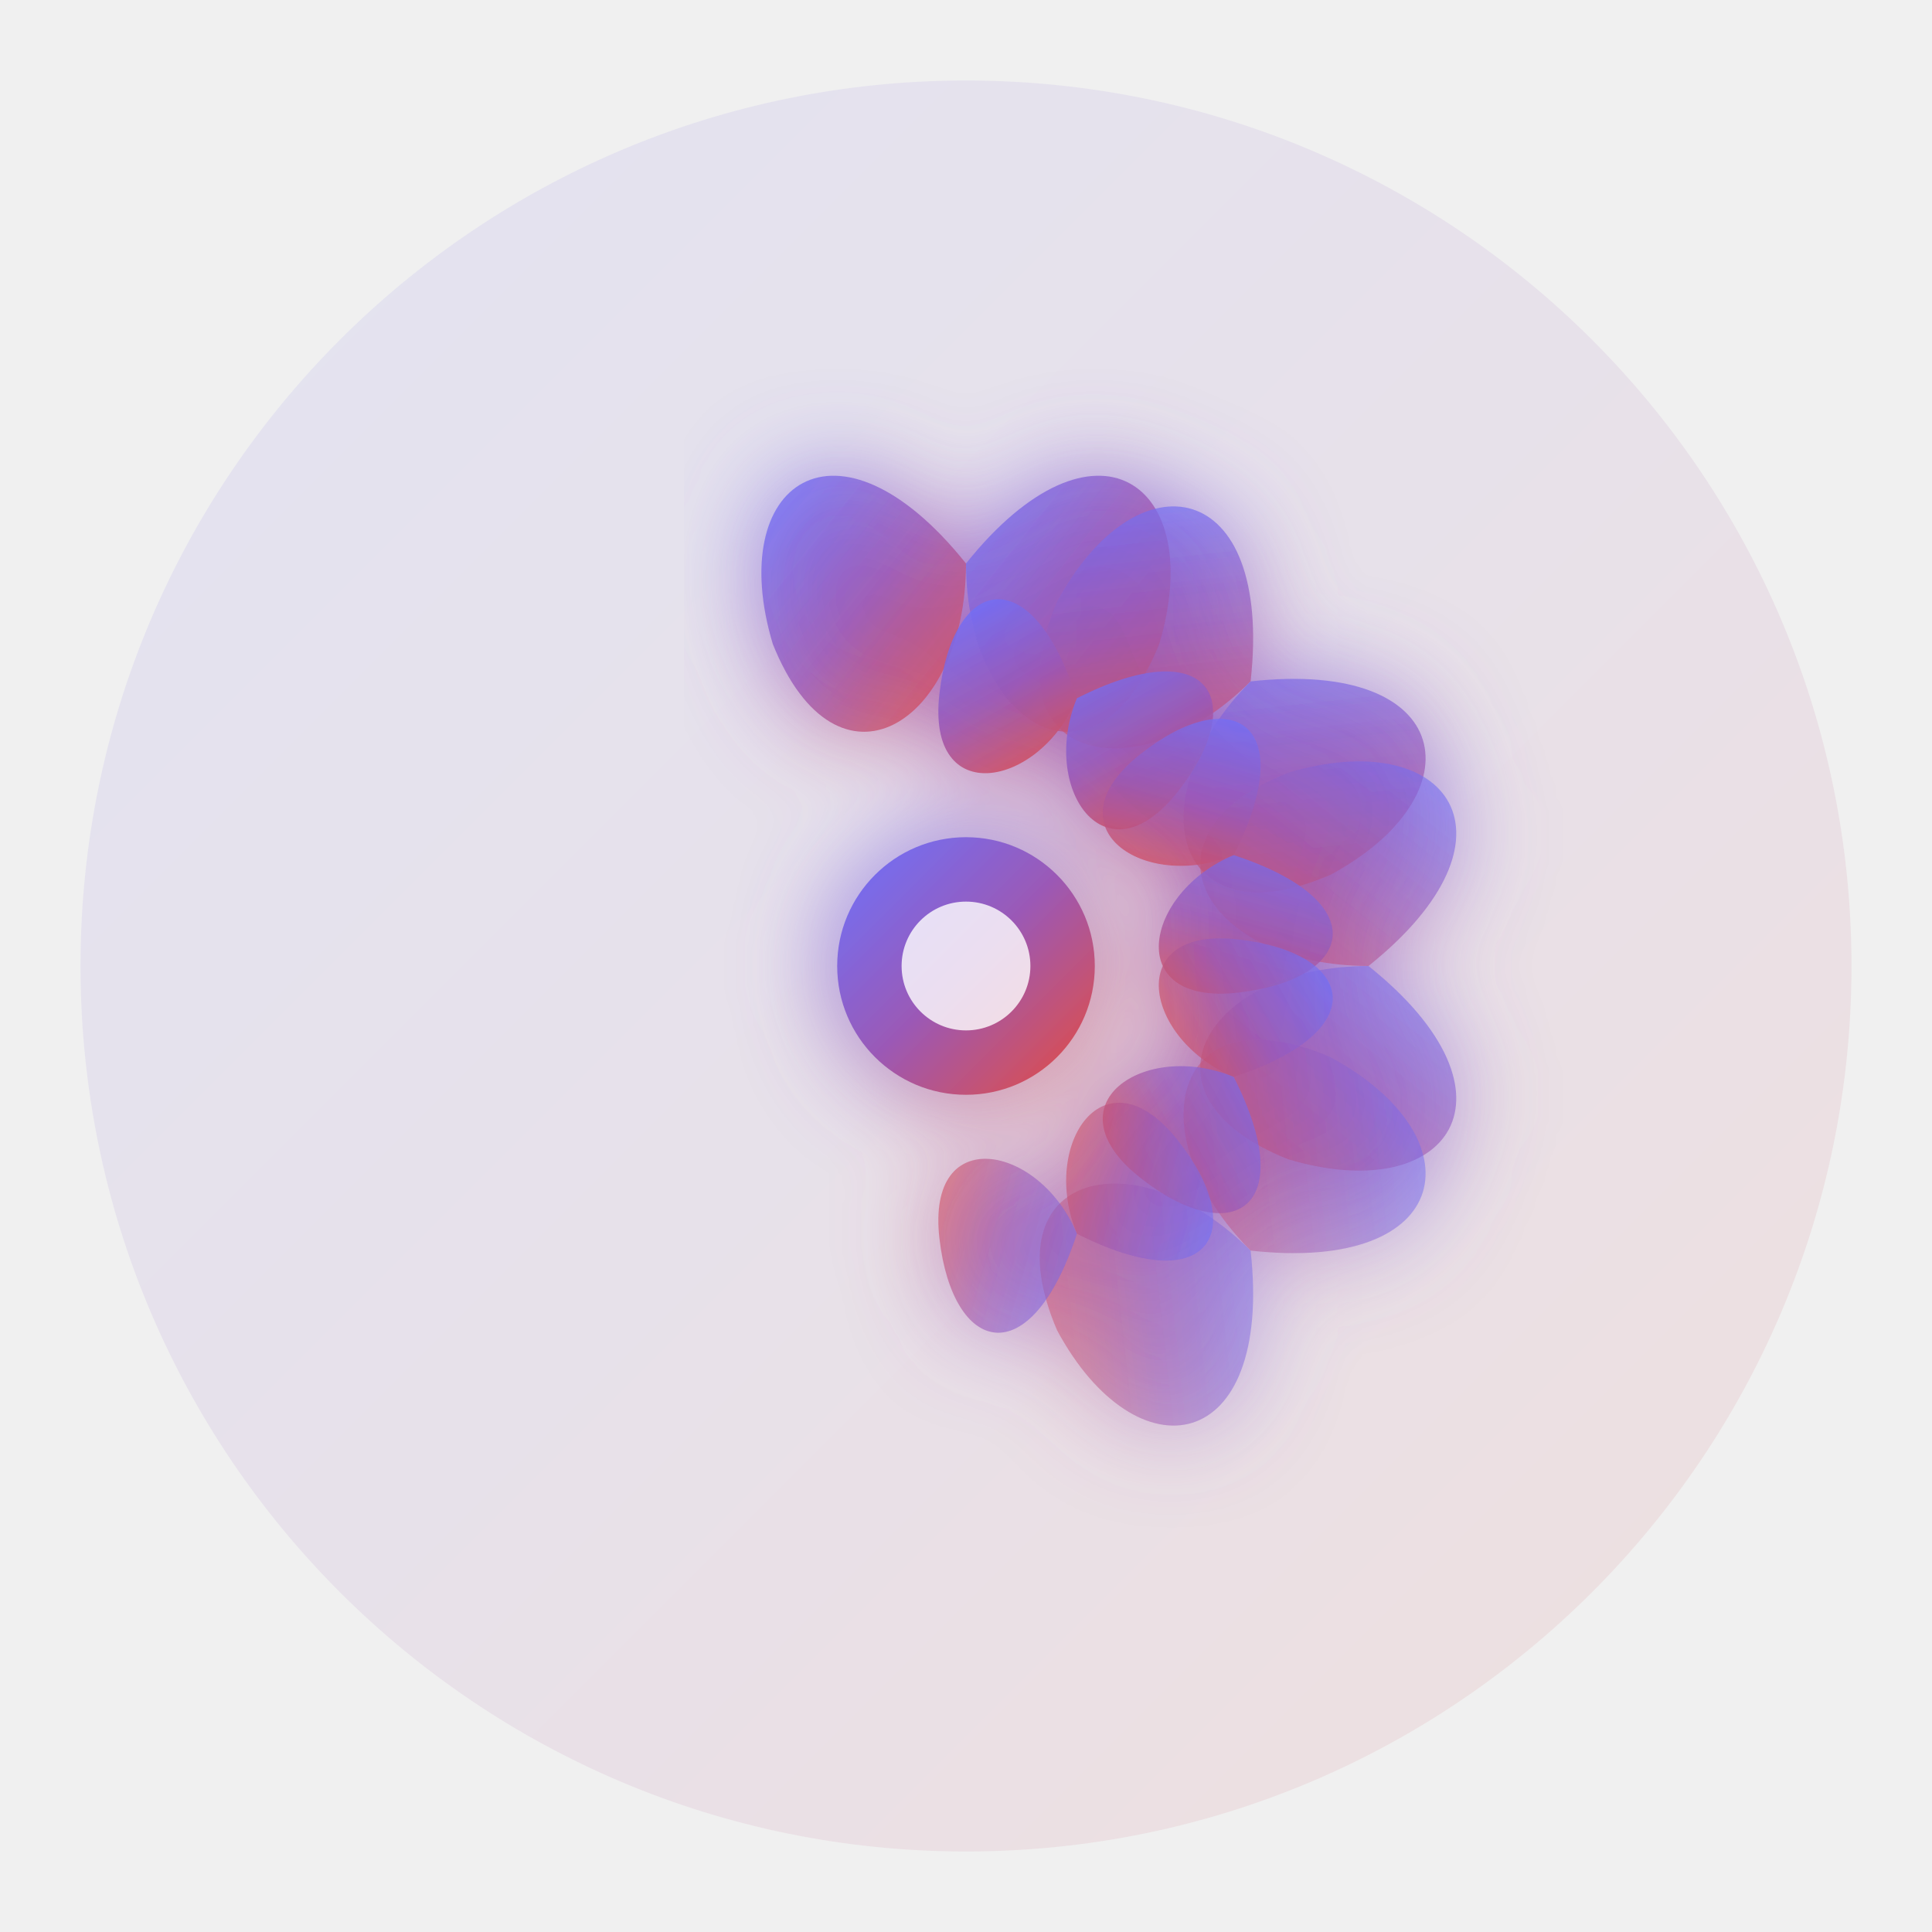
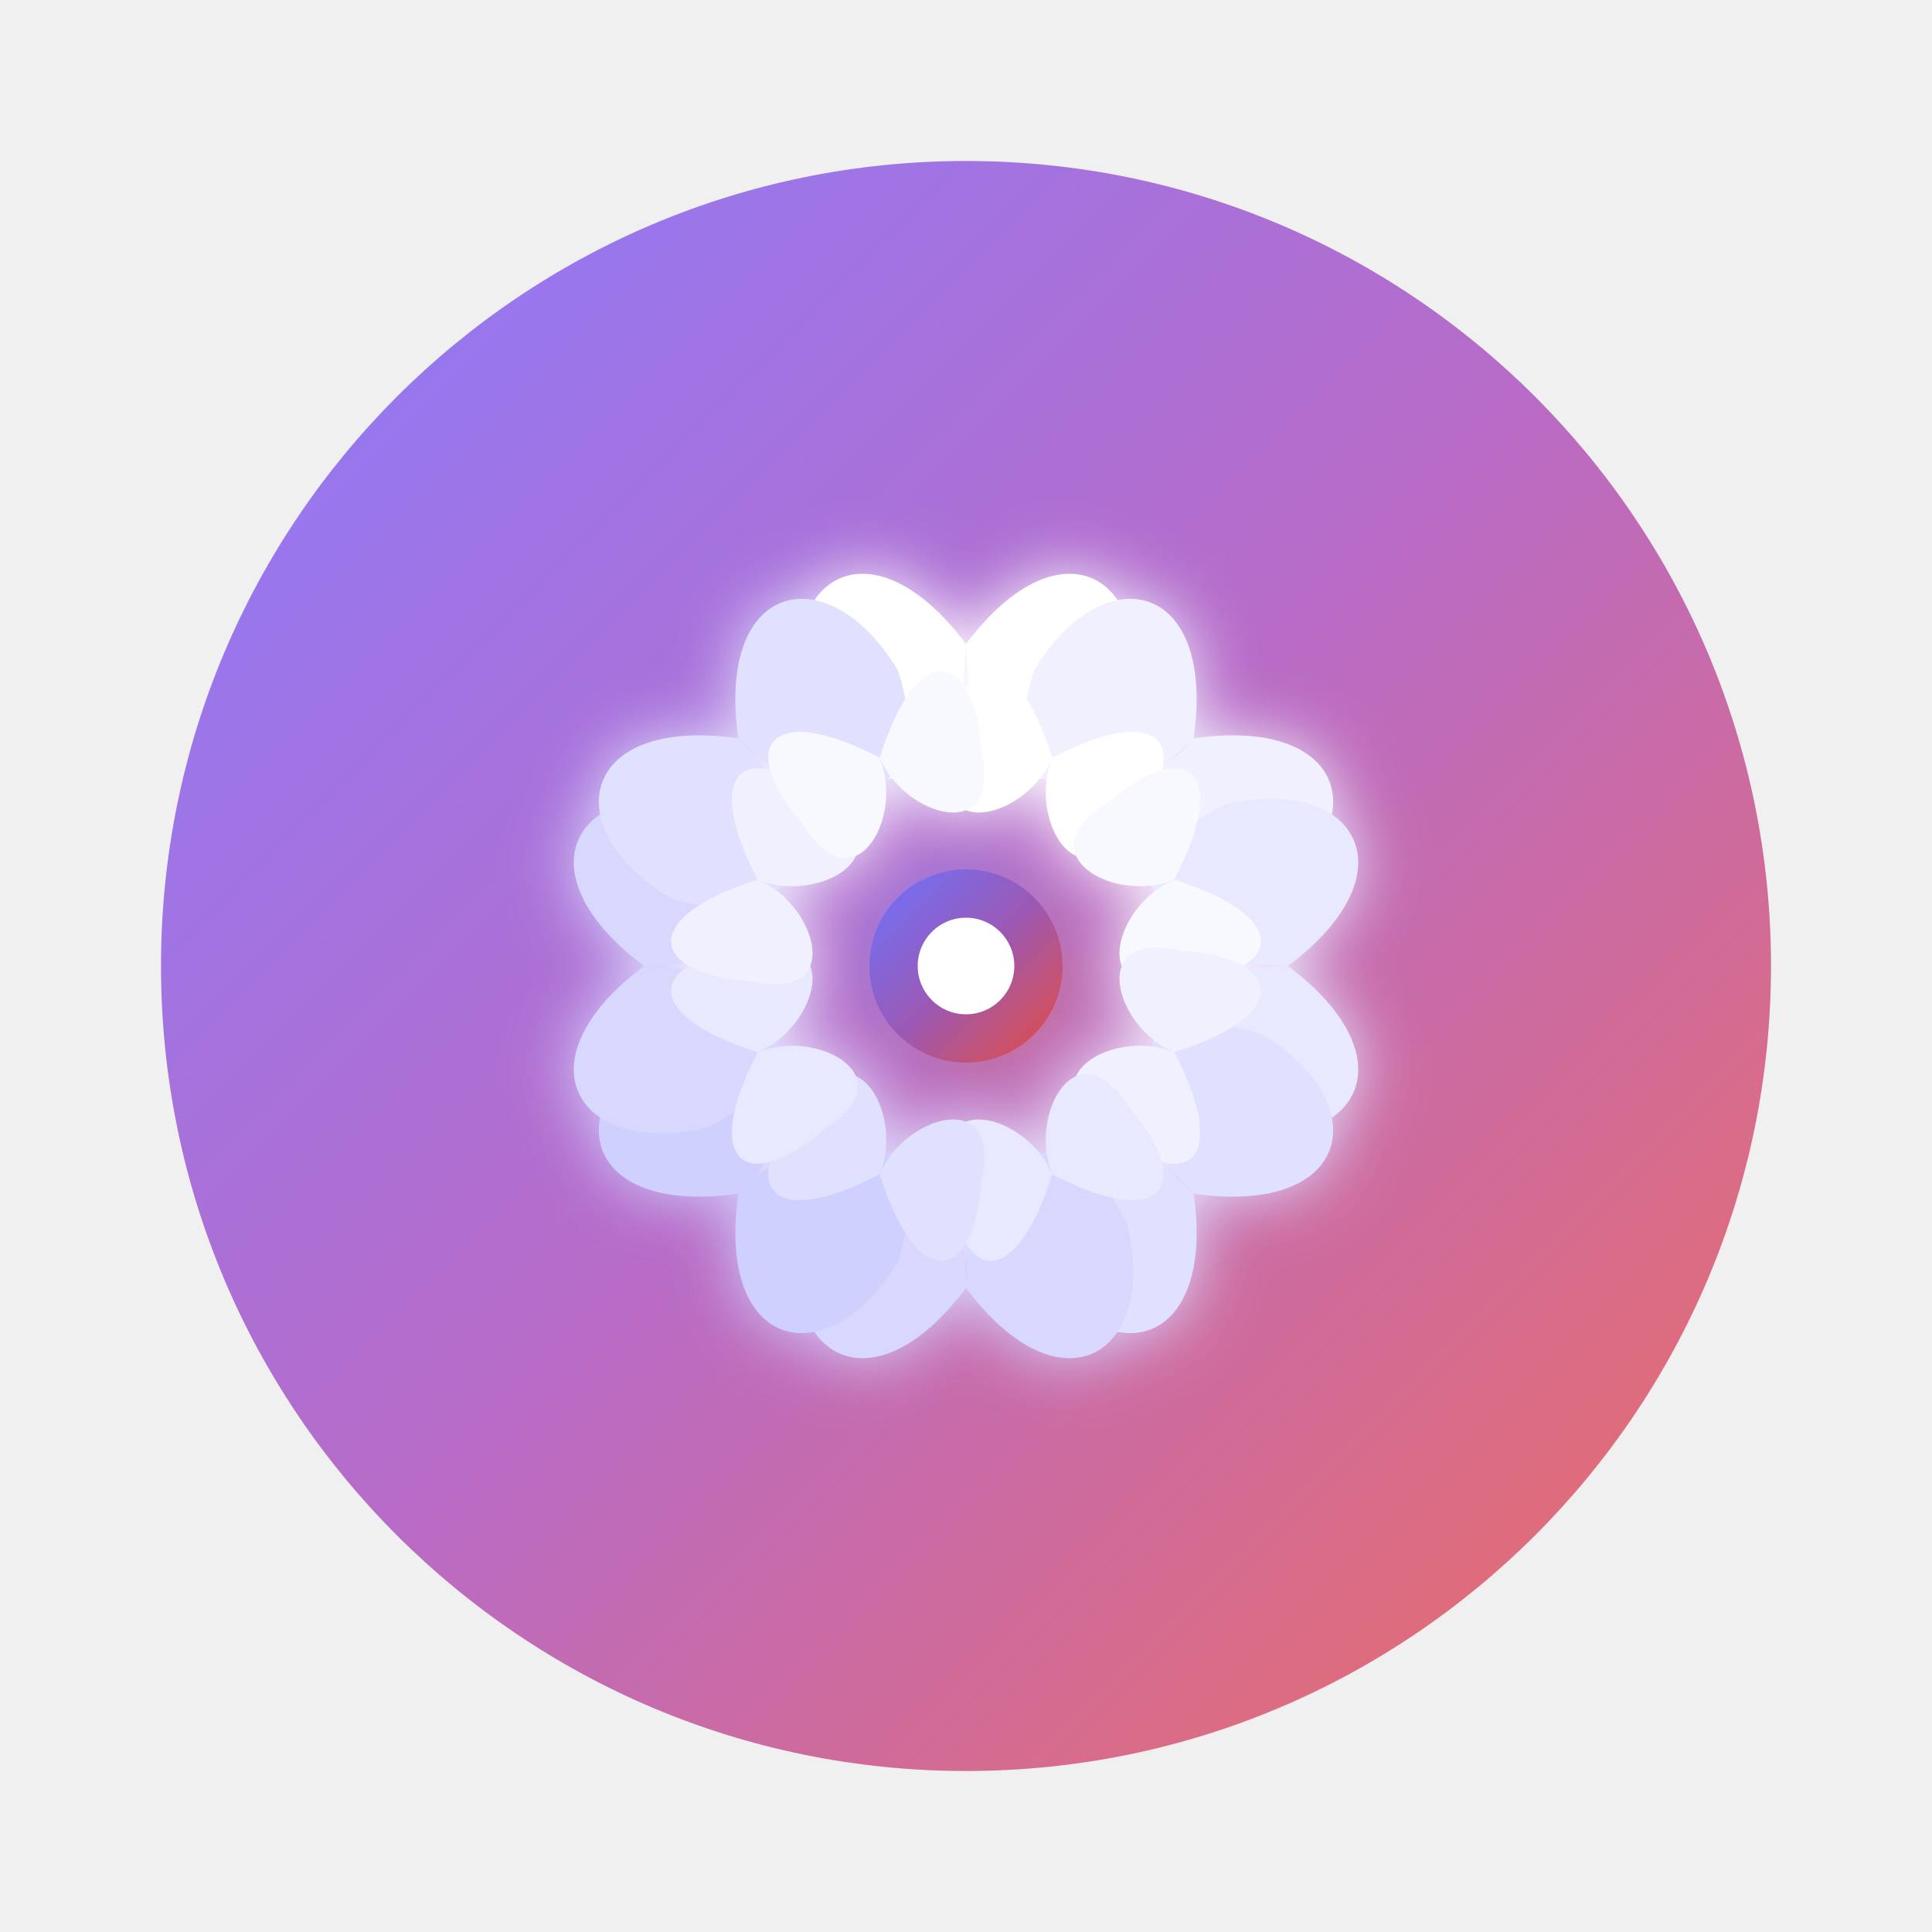
<svg xmlns="http://www.w3.org/2000/svg" width="120" height="120" viewBox="0 0 120 120">
  <defs>
    <linearGradient id="lotusGradient" x1="0%" y1="0%" x2="100%" y2="100%">
      <stop offset="0%" style="stop-color:#6B73FF;stop-opacity:1" />
      <stop offset="50%" style="stop-color:#9B59B6;stop-opacity:1" />
      <stop offset="100%" style="stop-color:#E74C3C;stop-opacity:1" />
    </linearGradient>
+     <linearGradient id="backgroundGradient" x1="0%" y1="0%" x2="100%" y2="100%">
+       <stop offset="0%" style="stop-color:#8A7CFF;stop-opacity:1" />
+       <stop offset="50%" style="stop-color:#B86BC6;stop-opacity:1" />
+       <stop offset="100%" style="stop-color:#F06C5C;stop-opacity:1" />
+     </linearGradient>
    <filter id="glow">
-       <feGaussianBlur stdDeviation="3" result="coloredBlur" />
+       <feGaussianBlur stdDeviation="2" result="coloredBlur" />
      <feMerge>
        <feMergeNode in="coloredBlur" />
        <feMergeNode in="SourceGraphic" />
      </feMerge>
    </filter>
  </defs>
-   <circle cx="60" cy="60" r="55" fill="url(#lotusGradient)" opacity="0.1" />
+   <circle cx="60" cy="60" r="50" fill="url(#backgroundGradient)" />
  <g transform="translate(60,60)" filter="url(#glow)">
-     <path d="M0,-25 C-8,-35 -15,-30 -12,-20 C-8,-10 0,-15 0,-25Z" fill="url(#lotusGradient)" opacity="0.8" />
-     <path d="M0,-25 C8,-35 15,-30 12,-20 C8,-10 0,-15 0,-25Z" fill="url(#lotusGradient)" opacity="0.8" />
+     <path d="M0,-20 C-6,-28 -12,-24 -10,-16 C-6,-8 0,-12 0,-20Z" fill="#FFFFFF" />
+     <path d="M0,-20 C6,-28 12,-24 10,-16 C6,-8 0,-12 0,-20Z" fill="#FFFFFF" />
    <g transform="rotate(45)">
-       <path d="M0,-25 C-8,-35 -15,-30 -12,-20 C-8,-10 0,-15 0,-25Z" fill="url(#lotusGradient)" opacity="0.7" />
-       <path d="M0,-25 C8,-35 15,-30 12,-20 C8,-10 0,-15 0,-25Z" fill="url(#lotusGradient)" opacity="0.7" />
+       <path d="M0,-20 C-6,-28 -12,-24 -10,-16 C-6,-8 0,-12 0,-20Z" fill="#F0F0FF" />
+       <path d="M0,-20 C6,-28 12,-24 10,-16 C6,-8 0,-12 0,-20Z" fill="#F0F0FF" />
    </g>
    <g transform="rotate(90)">
-       <path d="M0,-25 C-8,-35 -15,-30 -12,-20 C-8,-10 0,-15 0,-25Z" fill="url(#lotusGradient)" opacity="0.6" />
-       <path d="M0,-25 C8,-35 15,-30 12,-20 C8,-10 0,-15 0,-25Z" fill="url(#lotusGradient)" opacity="0.6" />
+       <path d="M0,-20 C-6,-28 -12,-24 -10,-16 C-6,-8 0,-12 0,-20Z" fill="#E8E8FF" />
+       <path d="M0,-20 C6,-28 12,-24 10,-16 C6,-8 0,-12 0,-20Z" fill="#E8E8FF" />
    </g>
    <g transform="rotate(135)">
-       <path d="M0,-25 C-8,-35 -15,-30 -12,-20 C-8,-10 0,-15 0,-25Z" fill="url(#lotusGradient)" opacity="0.5" />
-       <path d="M0,-25 C8,-35 15,-30 12,-20 C8,-10 0,-15 0,-25Z" fill="url(#lotusGradient)" opacity="0.5" />
+       <path d="M0,-20 C-6,-28 -12,-24 -10,-16 C-6,-8 0,-12 0,-20Z" fill="#E0E0FF" />
+       <path d="M0,-20 C6,-28 12,-24 10,-16 C6,-8 0,-12 0,-20Z" fill="#E0E0FF" />
+     </g>
+     <g transform="rotate(180)">
+       <path d="M0,-20 C-6,-28 -12,-24 -10,-16 C-6,-8 0,-12 0,-20Z" fill="#D8D8FF" />
+       <path d="M0,-20 C6,-28 12,-24 10,-16 C6,-8 0,-12 0,-20Z" fill="#D8D8FF" />
+     </g>
+     <g transform="rotate(225)">
+       <path d="M0,-20 C-6,-28 -12,-24 -10,-16 C-6,-8 0,-12 0,-20Z" fill="#D0D0FF" />
+       <path d="M0,-20 C6,-28 12,-24 10,-16 C6,-8 0,-12 0,-20Z" fill="#D0D0FF" />
+     </g>
+     <g transform="rotate(270)">
+       <path d="M0,-20 C-6,-28 -12,-24 -10,-16 C-6,-8 0,-12 0,-20Z" fill="#D8D8FF" />
+       <path d="M0,-20 C6,-28 12,-24 10,-16 C6,-8 0,-12 0,-20Z" fill="#D8D8FF" />
+     </g>
+     <g transform="rotate(315)">
+       <path d="M0,-20 C-6,-28 -12,-24 -10,-16 C-6,-8 0,-12 0,-20Z" fill="#E0E0FF" />
+       <path d="M0,-20 C6,-28 12,-24 10,-16 C6,-8 0,-12 0,-20Z" fill="#E0E0FF" />
    </g>
    <g transform="rotate(22.5)">
-       <path d="M0,-18 C-6,-25 -10,-22 -8,-15 C-6,-8 0,-12 0,-18Z" fill="url(#lotusGradient)" opacity="0.9" />
-       <path d="M0,-18 C6,-25 10,-22 8,-15 C6,-8 0,-12 0,-18Z" fill="url(#lotusGradient)" opacity="0.9" />
+       <path d="M0,-14 C-5,-20 -8,-18 -6,-12 C-5,-6 0,-10 0,-14Z" fill="#FFFFFF" />
+       <path d="M0,-14 C5,-20 8,-18 6,-12 C5,-6 0,-10 0,-14Z" fill="#FFFFFF" />
    </g>
    <g transform="rotate(67.5)">
-       <path d="M0,-18 C-6,-25 -10,-22 -8,-15 C-6,-8 0,-12 0,-18Z" fill="url(#lotusGradient)" opacity="0.8" />
-       <path d="M0,-18 C6,-25 10,-22 8,-15 C6,-8 0,-12 0,-18Z" fill="url(#lotusGradient)" opacity="0.8" />
+       <path d="M0,-14 C-5,-20 -8,-18 -6,-12 C-5,-6 0,-10 0,-14Z" fill="#F8F8FF" />
+       <path d="M0,-14 C5,-20 8,-18 6,-12 C5,-6 0,-10 0,-14Z" fill="#F8F8FF" />
    </g>
    <g transform="rotate(112.5)">
-       <path d="M0,-18 C-6,-25 -10,-22 -8,-15 C-6,-8 0,-12 0,-18Z" fill="url(#lotusGradient)" opacity="0.7" />
-       <path d="M0,-18 C6,-25 10,-22 8,-15 C6,-8 0,-12 0,-18Z" fill="url(#lotusGradient)" opacity="0.7" />
+       <path d="M0,-14 C-5,-20 -8,-18 -6,-12 C-5,-6 0,-10 0,-14Z" fill="#F0F0FF" />
+       <path d="M0,-14 C5,-20 8,-18 6,-12 C5,-6 0,-10 0,-14Z" fill="#F0F0FF" />
    </g>
    <g transform="rotate(157.5)">
-       <path d="M0,-18 C-6,-25 -10,-22 -8,-15 C-6,-8 0,-12 0,-18Z" fill="url(#lotusGradient)" opacity="0.6" />
-       <path d="M0,-18 C6,-25 10,-22 8,-15 C6,-8 0,-12 0,-18Z" fill="url(#lotusGradient)" opacity="0.6" />
+       <path d="M0,-14 C-5,-20 -8,-18 -6,-12 C-5,-6 0,-10 0,-14Z" fill="#E8E8FF" />
+       <path d="M0,-14 C5,-20 8,-18 6,-12 C5,-6 0,-10 0,-14Z" fill="#E8E8FF" />
    </g>
-     <circle cx="0" cy="0" r="8" fill="url(#lotusGradient)" />
-     <circle cx="0" cy="0" r="4" fill="#FFFFFF" opacity="0.8" />
+     <g transform="rotate(202.5)">
+       <path d="M0,-14 C-5,-20 -8,-18 -6,-12 C-5,-6 0,-10 0,-14Z" fill="#E0E0FF" />
+       <path d="M0,-14 C5,-20 8,-18 6,-12 C5,-6 0,-10 0,-14Z" fill="#E0E0FF" />
+     </g>
+     <g transform="rotate(247.5)">
+       <path d="M0,-14 C-5,-20 -8,-18 -6,-12 C-5,-6 0,-10 0,-14Z" fill="#E8E8FF" />
+       <path d="M0,-14 C5,-20 8,-18 6,-12 C5,-6 0,-10 0,-14Z" fill="#E8E8FF" />
+     </g>
+     <g transform="rotate(292.5)">
+       <path d="M0,-14 C-5,-20 -8,-18 -6,-12 C-5,-6 0,-10 0,-14Z" fill="#F0F0FF" />
+       <path d="M0,-14 C5,-20 8,-18 6,-12 C5,-6 0,-10 0,-14Z" fill="#F0F0FF" />
+     </g>
+     <g transform="rotate(337.5)">
+       <path d="M0,-14 C-5,-20 -8,-18 -6,-12 C-5,-6 0,-10 0,-14Z" fill="#F8F8FF" />
+       <path d="M0,-14 C5,-20 8,-18 6,-12 C5,-6 0,-10 0,-14Z" fill="#F8F8FF" />
+     </g>
+     <circle cx="0" cy="0" r="6" fill="url(#lotusGradient)" />
+     <circle cx="0" cy="0" r="3" fill="#FFFFFF" />
  </g>
</svg>
